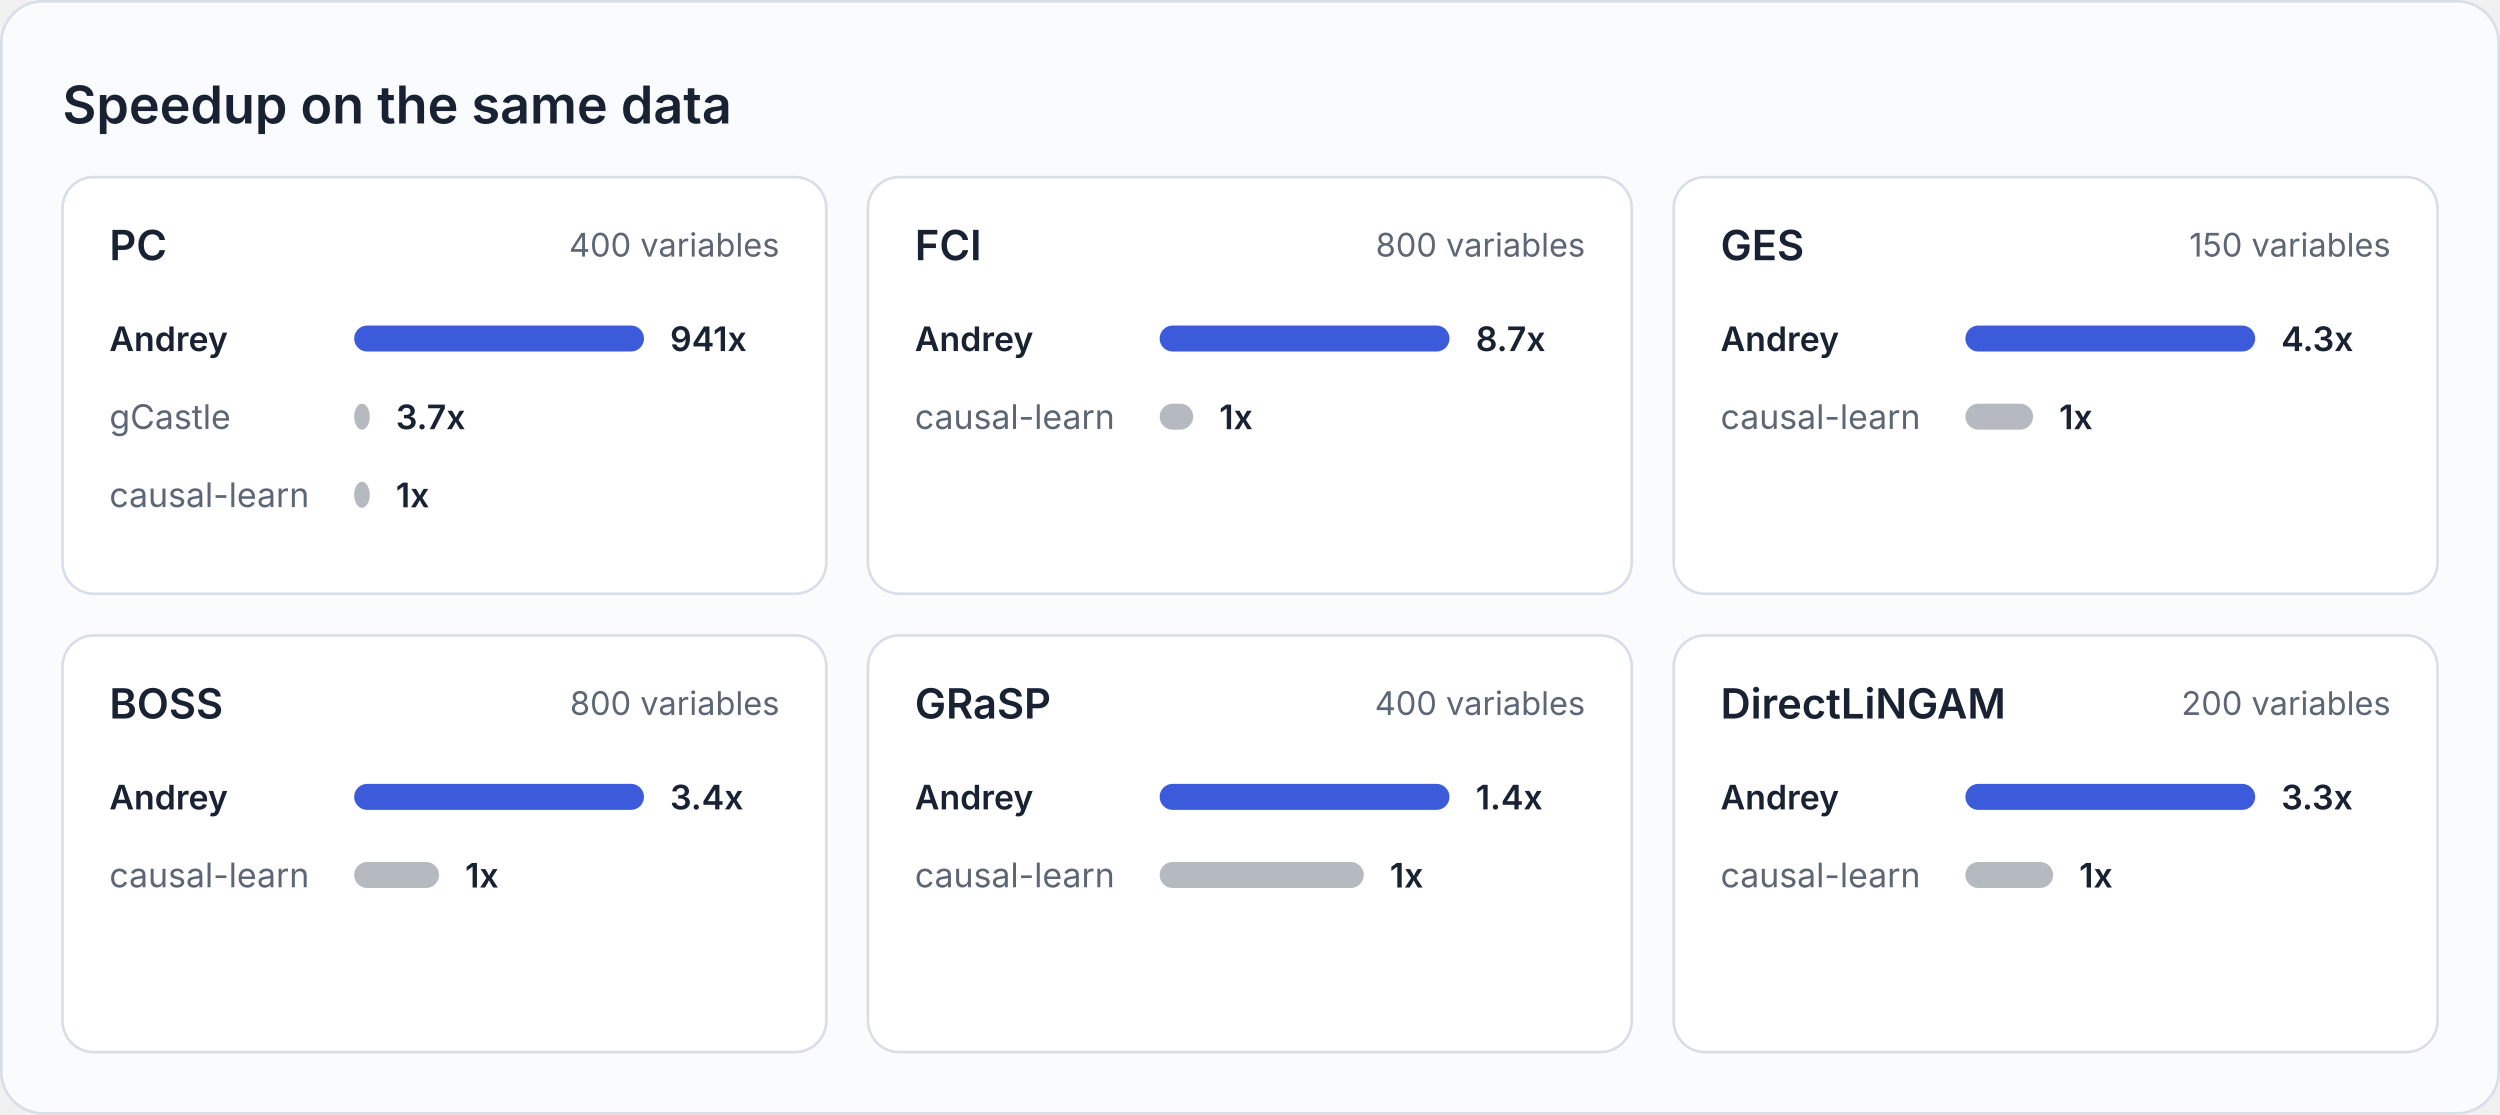
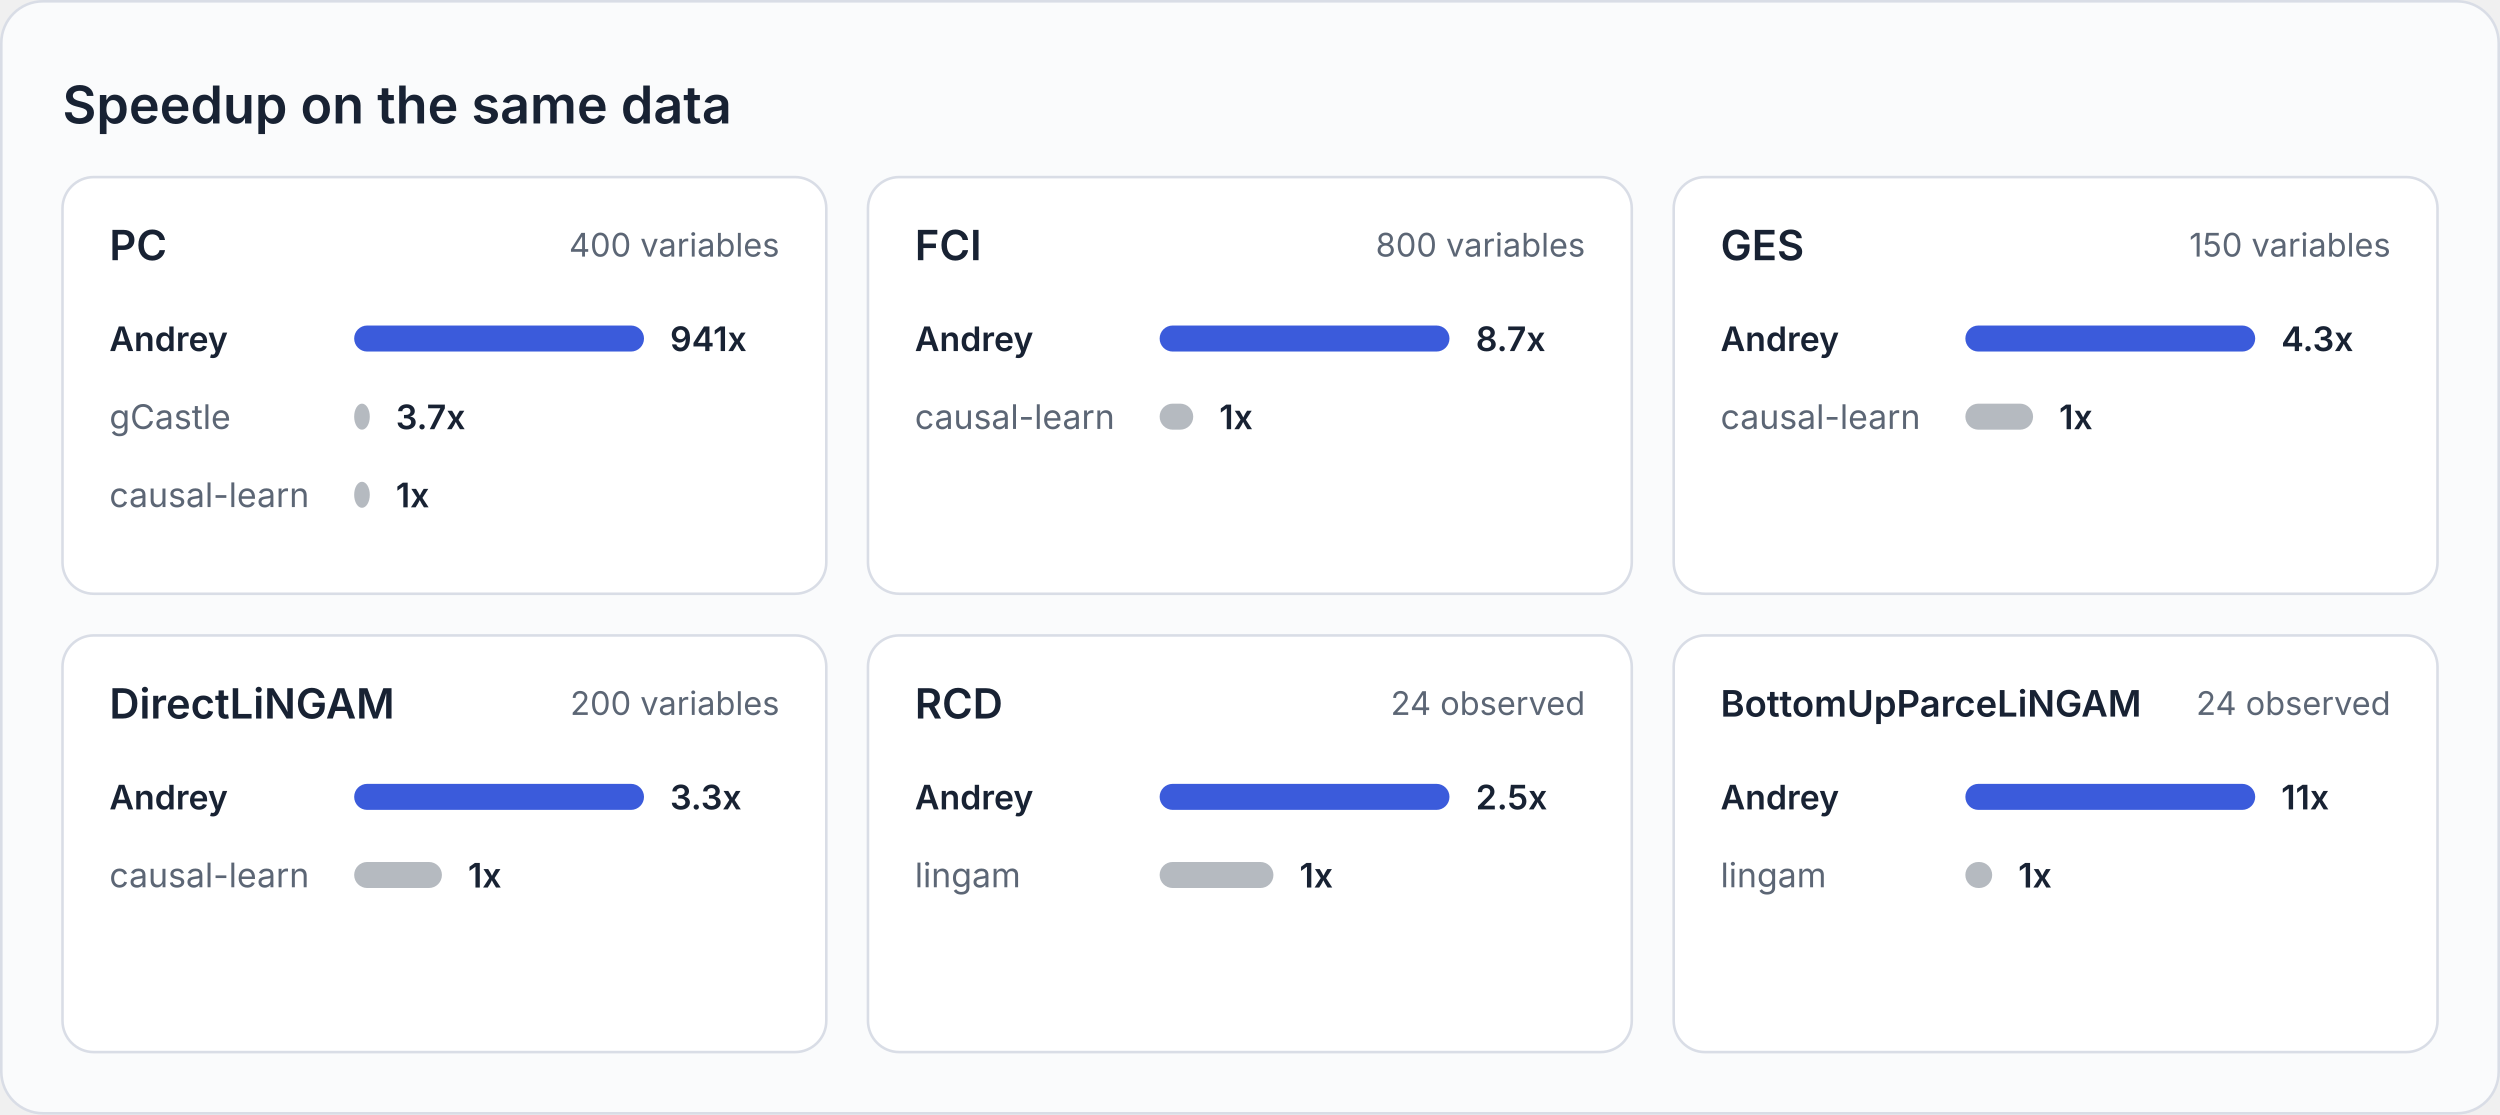
<svg xmlns="http://www.w3.org/2000/svg" width="960" height="428" viewBox="0 0 960 428" font-family="Inter, -apple-system, BlinkMacSystemFont, 'Segoe UI', Helvetica, Arial, sans-serif" role="img" aria-labelledby="chart-title chart-desc">
  <rect x="0.5" y="0.5" width="959" height="427" rx="16" fill="#fafbfc" stroke="#d9dde6" />
  <text x="24.0" y="40.0" font-size="20" font-weight="600" fill="#182233" text-anchor="start" dominant-baseline="middle">Speedup on the same data</text>
  <rect x="24.0" y="68.0" width="293.3" height="160" rx="12" fill="#ffffff" stroke="#d9dde6" />
  <text x="42.0" y="94.0" font-size="16" font-weight="600" fill="#182233" text-anchor="start" dominant-baseline="middle">PC</text>
  <text x="299.3" y="94.0" font-size="12.5" font-weight="400" fill="#5c6675" text-anchor="end" dominant-baseline="middle">400 variables</text>
  <text x="42.0" y="130.0" font-size="13" font-weight="600" fill="#182233" text-anchor="start" dominant-baseline="middle">Andrey</text>
  <rect x="136.0" y="125.0" width="111.3" height="10" rx="5" fill="#3b5bdb" />
  <text x="257.3" y="130.0" font-size="13" font-weight="600" fill="#182233" text-anchor="start" dominant-baseline="middle">941x</text>
  <text x="42.0" y="160.0" font-size="13" font-weight="400" fill="#5c6675" text-anchor="start" dominant-baseline="middle">gCastle</text>
  <rect x="136.0" y="155.0" width="6.0" height="10" rx="5" fill="#5c6675" fill-opacity="0.45" />
  <text x="152.0" y="160.0" font-size="13" font-weight="600" fill="#182233" text-anchor="start" dominant-baseline="middle">3.7x</text>
  <text x="42.0" y="190.0" font-size="13" font-weight="400" fill="#5c6675" text-anchor="start" dominant-baseline="middle">causal-learn</text>
  <rect x="136.0" y="185.0" width="6.0" height="10" rx="5" fill="#5c6675" fill-opacity="0.45" />
  <text x="152.0" y="190.0" font-size="13" font-weight="600" fill="#182233" text-anchor="start" dominant-baseline="middle">1x</text>
  <rect x="333.3" y="68.0" width="293.3" height="160" rx="12" fill="#ffffff" stroke="#d9dde6" />
  <text x="351.3" y="94.0" font-size="16" font-weight="600" fill="#182233" text-anchor="start" dominant-baseline="middle">FCI</text>
  <text x="608.7" y="94.0" font-size="12.5" font-weight="400" fill="#5c6675" text-anchor="end" dominant-baseline="middle">800 variables</text>
  <text x="351.3" y="130.0" font-size="13" font-weight="600" fill="#182233" text-anchor="start" dominant-baseline="middle">Andrey</text>
  <rect x="445.3" y="125.0" width="111.3" height="10" rx="5" fill="#3b5bdb" />
  <text x="566.7" y="130.0" font-size="13" font-weight="600" fill="#182233" text-anchor="start" dominant-baseline="middle">8.7x</text>
  <text x="351.3" y="160.0" font-size="13" font-weight="400" fill="#5c6675" text-anchor="start" dominant-baseline="middle">causal-learn</text>
  <rect x="445.3" y="155.0" width="12.9" height="10" rx="5" fill="#5c6675" fill-opacity="0.45" />
  <text x="468.2" y="160.0" font-size="13" font-weight="600" fill="#182233" text-anchor="start" dominant-baseline="middle">1x</text>
  <rect x="642.7" y="68.0" width="293.3" height="160" rx="12" fill="#ffffff" stroke="#d9dde6" />
  <text x="660.7" y="94.0" font-size="16" font-weight="600" fill="#182233" text-anchor="start" dominant-baseline="middle">GES</text>
  <text x="918.0" y="94.0" font-size="12.5" font-weight="400" fill="#5c6675" text-anchor="end" dominant-baseline="middle">150 variables</text>
  <text x="660.7" y="130.0" font-size="13" font-weight="600" fill="#182233" text-anchor="start" dominant-baseline="middle">Andrey</text>
  <rect x="754.7" y="125.0" width="111.3" height="10" rx="5" fill="#3b5bdb" />
  <text x="876.0" y="130.0" font-size="13" font-weight="600" fill="#182233" text-anchor="start" dominant-baseline="middle">4.3x</text>
  <text x="660.7" y="160.0" font-size="13" font-weight="400" fill="#5c6675" text-anchor="start" dominant-baseline="middle">causal-learn</text>
  <rect x="754.7" y="155.0" width="26.0" height="10" rx="5" fill="#5c6675" fill-opacity="0.45" />
  <text x="790.7" y="160.0" font-size="13" font-weight="600" fill="#182233" text-anchor="start" dominant-baseline="middle">1x</text>
  <rect x="24.0" y="244.0" width="293.3" height="160" rx="12" fill="#ffffff" stroke="#d9dde6" />
-   <text x="42.0" y="270.0" font-size="16" font-weight="600" fill="#182233" text-anchor="start" dominant-baseline="middle">BOSS</text>
-   <text x="299.3" y="270.0" font-size="12.5" font-weight="400" fill="#5c6675" text-anchor="end" dominant-baseline="middle">800 variables</text>
+   <text x="42.0" y="270.0" font-size="16" font-weight="600" fill="#182233" text-anchor="start" dominant-baseline="middle">DirectLiNGAM</text>
+   <text x="299.3" y="270.0" font-size="12.5" font-weight="400" fill="#5c6675" text-anchor="end" dominant-baseline="middle">200 variables</text>
  <text x="42.0" y="306.0" font-size="13" font-weight="600" fill="#182233" text-anchor="start" dominant-baseline="middle">Andrey</text>
  <rect x="136.0" y="301.0" width="111.3" height="10" rx="5" fill="#3b5bdb" />
-   <text x="257.3" y="306.0" font-size="13" font-weight="600" fill="#182233" text-anchor="start" dominant-baseline="middle">3.4x</text>
+   <text x="257.3" y="306.0" font-size="13" font-weight="600" fill="#182233" text-anchor="start" dominant-baseline="middle">3.3x</text>
  <text x="42.0" y="336.0" font-size="13" font-weight="400" fill="#5c6675" text-anchor="start" dominant-baseline="middle">causal-learn</text>
-   <rect x="136.0" y="331.0" width="32.6" height="10" rx="5" fill="#5c6675" fill-opacity="0.45" />
-   <text x="178.6" y="336.0" font-size="13" font-weight="600" fill="#182233" text-anchor="start" dominant-baseline="middle">1x</text>
+   <rect x="136.0" y="331.0" width="33.7" height="10" rx="5" fill="#5c6675" fill-opacity="0.45" />
+   <text x="179.7" y="336.0" font-size="13" font-weight="600" fill="#182233" text-anchor="start" dominant-baseline="middle">1x</text>
  <rect x="333.3" y="244.0" width="293.3" height="160" rx="12" fill="#ffffff" stroke="#d9dde6" />
-   <text x="351.3" y="270.0" font-size="16" font-weight="600" fill="#182233" text-anchor="start" dominant-baseline="middle">GRaSP</text>
-   <text x="608.7" y="270.0" font-size="12.5" font-weight="400" fill="#5c6675" text-anchor="end" dominant-baseline="middle">400 variables</text>
+   <text x="351.3" y="270.0" font-size="16" font-weight="600" fill="#182233" text-anchor="start" dominant-baseline="middle">RCD</text>
+   <text x="608.7" y="270.0" font-size="12.5" font-weight="400" fill="#5c6675" text-anchor="end" dominant-baseline="middle">24 observed</text>
  <text x="351.3" y="306.0" font-size="13" font-weight="600" fill="#182233" text-anchor="start" dominant-baseline="middle">Andrey</text>
  <rect x="445.3" y="301.0" width="111.3" height="10" rx="5" fill="#3b5bdb" />
-   <text x="566.7" y="306.0" font-size="13" font-weight="600" fill="#182233" text-anchor="start" dominant-baseline="middle">1.4x</text>
-   <text x="351.3" y="336.0" font-size="13" font-weight="400" fill="#5c6675" text-anchor="start" dominant-baseline="middle">causal-learn</text>
-   <rect x="445.3" y="331.0" width="78.4" height="10" rx="5" fill="#5c6675" fill-opacity="0.45" />
-   <text x="533.7" y="336.0" font-size="13" font-weight="600" fill="#182233" text-anchor="start" dominant-baseline="middle">1x</text>
+   <text x="566.7" y="306.0" font-size="13" font-weight="600" fill="#182233" text-anchor="start" dominant-baseline="middle">2.5x</text>
+   <text x="351.3" y="336.0" font-size="13" font-weight="400" fill="#5c6675" text-anchor="start" dominant-baseline="middle">lingam</text>
+   <rect x="445.3" y="331.0" width="43.7" height="10" rx="5" fill="#5c6675" fill-opacity="0.45" />
+   <text x="499.0" y="336.0" font-size="13" font-weight="600" fill="#182233" text-anchor="start" dominant-baseline="middle">1x</text>
  <rect x="642.7" y="244.0" width="293.3" height="160" rx="12" fill="#ffffff" stroke="#d9dde6" />
-   <text x="660.7" y="270.0" font-size="16" font-weight="600" fill="#182233" text-anchor="start" dominant-baseline="middle">DirectLiNGAM</text>
-   <text x="918.0" y="270.0" font-size="12.5" font-weight="400" fill="#5c6675" text-anchor="end" dominant-baseline="middle">200 variables</text>
+   <text x="660.7" y="270.0" font-size="14" font-weight="600" fill="#182233" text-anchor="start" dominant-baseline="middle">BottomUpParceLiNGAM</text>
+   <text x="918.0" y="270.0" font-size="12.5" font-weight="400" fill="#5c6675" text-anchor="end" dominant-baseline="middle">24 observed</text>
  <text x="660.7" y="306.0" font-size="13" font-weight="600" fill="#182233" text-anchor="start" dominant-baseline="middle">Andrey</text>
  <rect x="754.7" y="301.0" width="111.3" height="10" rx="5" fill="#3b5bdb" />
-   <text x="876.0" y="306.0" font-size="13" font-weight="600" fill="#182233" text-anchor="start" dominant-baseline="middle">3.3x</text>
-   <text x="660.7" y="336.0" font-size="13" font-weight="400" fill="#5c6675" text-anchor="start" dominant-baseline="middle">causal-learn</text>
-   <rect x="754.7" y="331.0" width="33.7" height="10" rx="5" fill="#5c6675" fill-opacity="0.45" />
-   <text x="798.4" y="336.0" font-size="13" font-weight="600" fill="#182233" text-anchor="start" dominant-baseline="middle">1x</text>
+   <text x="876.0" y="306.0" font-size="13" font-weight="600" fill="#182233" text-anchor="start" dominant-baseline="middle">11x</text>
+   <text x="660.7" y="336.0" font-size="13" font-weight="400" fill="#5c6675" text-anchor="start" dominant-baseline="middle">lingam</text>
+   <rect x="754.7" y="331.0" width="10.3" height="10" rx="5" fill="#5c6675" fill-opacity="0.45" />
+   <text x="775.0" y="336.0" font-size="13" font-weight="600" fill="#182233" text-anchor="start" dominant-baseline="middle">1x</text>
</svg>
